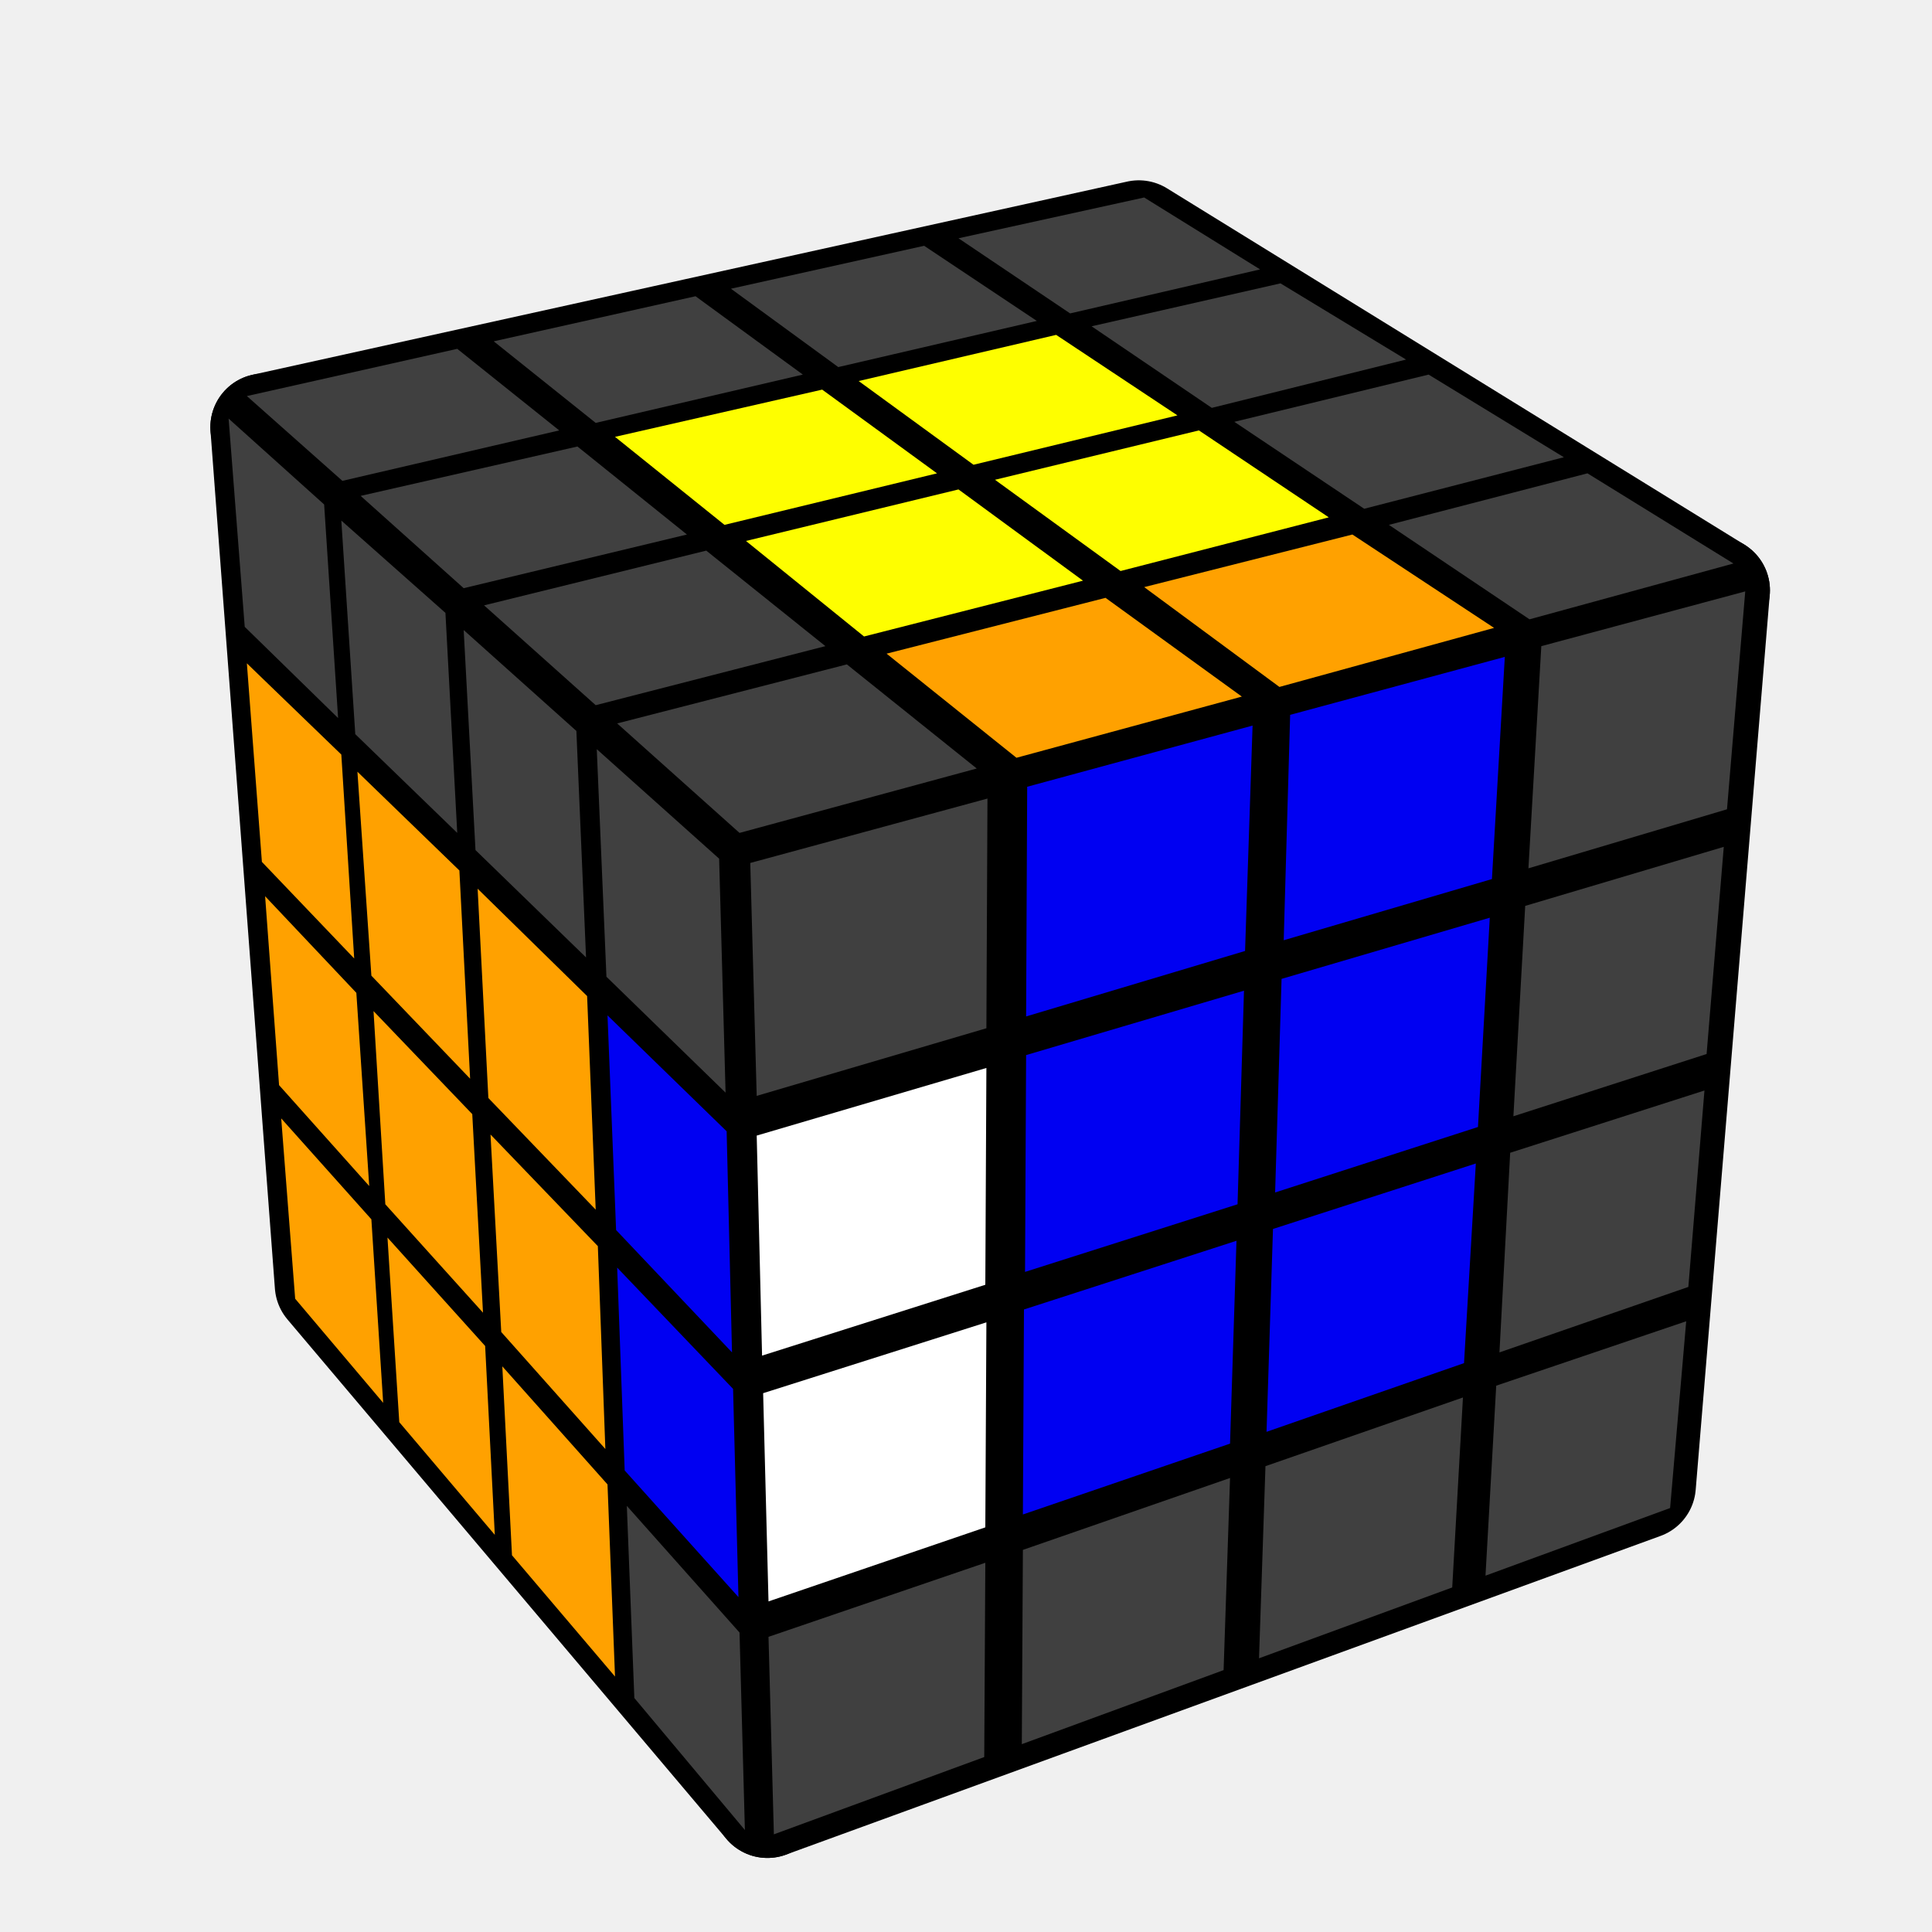
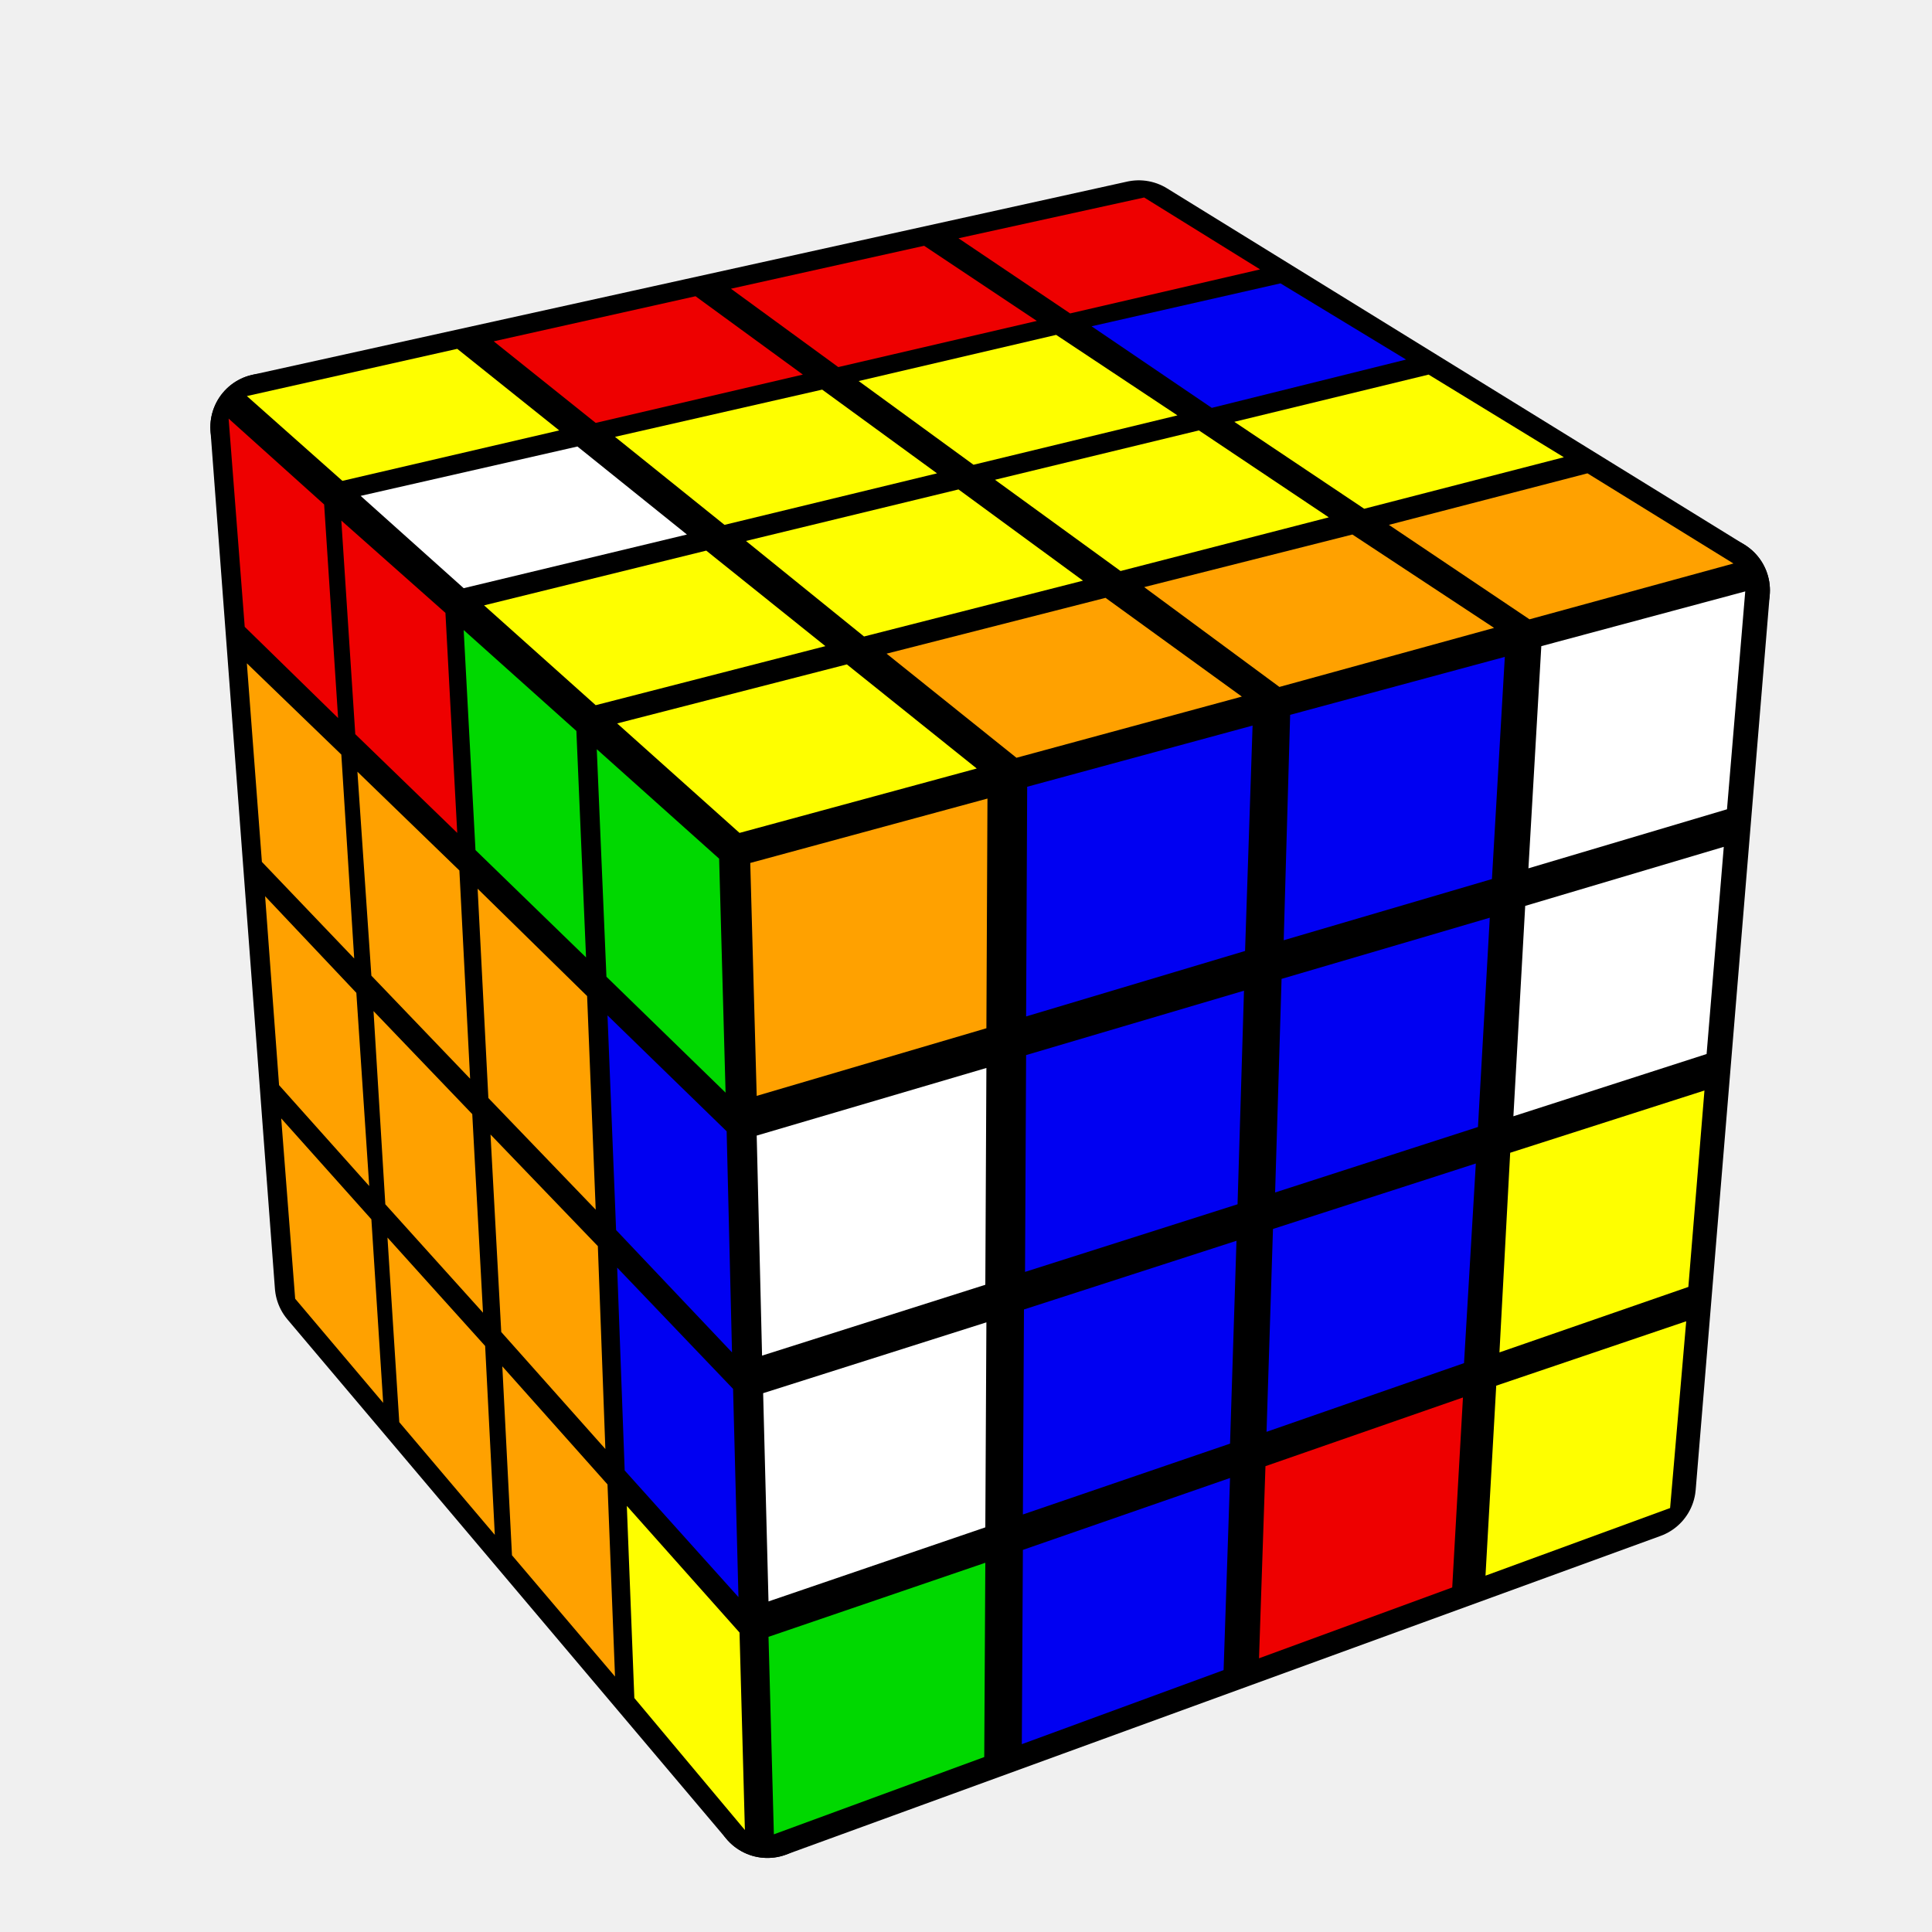
<svg xmlns="http://www.w3.org/2000/svg" version="1.1" width="250" height="250" viewBox="-0.9 -0.9 1.8 1.8">
  <g style="stroke-width:0.1;stroke-linejoin:round;opacity:1">
    <polygon fill="#000000" stroke="#000000" points="-0.654,-0.502 -0.207,-0.103 -0.185,0.781 -0.594,0.297" />
    <polygon fill="#000000" stroke="#000000" points="-0.654,-0.502 0.161,-0.682 0.699,-0.35 -0.207,-0.103" />
    <polygon fill="#000000" stroke="#000000" points="-0.207,-0.103 0.699,-0.35 0.63,0.484 -0.185,0.781" />
  </g>
  <g style="opacity:1;stroke-opacity:0.5;stroke-width:0;stroke-linejoin:round">
-     <polygon fill="#404040" stroke="#000000" points="-0.687,-0.51 -0.598,-0.43 -0.585,-0.231 -0.672,-0.316" />
-     <polygon fill="#404040" stroke="#000000" points="-0.582,-0.415 -0.485,-0.329 -0.474,-0.124 -0.569,-0.216" />
-     <polygon fill="#404040" stroke="#000000" points="-0.468,-0.313 -0.363,-0.219 -0.354,-0.008 -0.457,-0.108" />
-     <polygon fill="#404040" stroke="#000000" points="-0.344,-0.202 -0.23,-0.1 -0.224,0.118 -0.335,0.01" />
+     <polygon fill="#EE0000" stroke="#000000" points="-0.687,-0.51 -0.598,-0.43 -0.585,-0.231 -0.672,-0.316" />
+     <polygon fill="#EE0000" stroke="#000000" points="-0.582,-0.415 -0.485,-0.329 -0.474,-0.124 -0.569,-0.216" />
+     <polygon fill="#00D800" stroke="#000000" points="-0.468,-0.313 -0.363,-0.219 -0.354,-0.008 -0.457,-0.108" />
+     <polygon fill="#00D800" stroke="#000000" points="-0.344,-0.202 -0.23,-0.1 -0.224,0.118 -0.335,0.01" />
    <polygon fill="#FFA100" stroke="#000000" points="-0.67,-0.282 -0.582,-0.197 -0.57,-0.007 -0.656,-0.097" />
    <polygon fill="#FFA100" stroke="#000000" points="-0.567,-0.181 -0.472,-0.089 -0.462,0.105 -0.554,0.009" />
    <polygon fill="#FFA100" stroke="#000000" points="-0.455,-0.072 -0.353,0.028 -0.345,0.227 -0.445,0.123" />
    <polygon fill="#0000F2" stroke="#000000" points="-0.334,0.046 -0.223,0.154 -0.218,0.36 -0.326,0.246" />
    <polygon fill="#FFA100" stroke="#000000" points="-0.653,-0.065 -0.568,0.025 -0.556,0.205 -0.64,0.111" />
    <polygon fill="#FFA100" stroke="#000000" points="-0.552,0.042 -0.46,0.138 -0.45,0.323 -0.541,0.222" />
    <polygon fill="#FFA100" stroke="#000000" points="-0.443,0.157 -0.343,0.261 -0.336,0.45 -0.433,0.341" />
    <polygon fill="#0000F2" stroke="#000000" points="-0.325,0.281 -0.217,0.394 -0.212,0.588 -0.318,0.47" />
    <polygon fill="#FFA100" stroke="#000000" points="-0.638,0.142 -0.554,0.236 -0.543,0.407 -0.625,0.31" />
    <polygon fill="#FFA100" stroke="#000000" points="-0.539,0.253 -0.448,0.354 -0.439,0.53 -0.528,0.425" />
    <polygon fill="#FFA100" stroke="#000000" points="-0.432,0.373 -0.334,0.483 -0.327,0.662 -0.423,0.549" />
-     <polygon fill="#404040" stroke="#000000" points="-0.316,0.503 -0.211,0.621 -0.206,0.805 -0.309,0.682" />
-     <polygon fill="#404040" stroke="#000000" points="-0.67,-0.531 -0.474,-0.575 -0.379,-0.499 -0.581,-0.452" />
-     <polygon fill="#404040" stroke="#000000" points="-0.44,-0.582 -0.252,-0.624 -0.152,-0.551 -0.345,-0.506" />
-     <polygon fill="#404040" stroke="#000000" points="-0.219,-0.631 -0.039,-0.671 0.066,-0.601 -0.119,-0.558" />
-     <polygon fill="#404040" stroke="#000000" points="-0.007,-0.678 0.166,-0.716 0.274,-0.649 0.097,-0.608" />
-     <polygon fill="#404040" stroke="#000000" points="-0.564,-0.438 -0.362,-0.484 -0.26,-0.402 -0.468,-0.352" />
+     <polygon fill="#FEFE00" stroke="#000000" points="-0.316,0.503 -0.211,0.621 -0.206,0.805 -0.309,0.682" />
+     <polygon fill="#FEFE00" stroke="#000000" points="-0.67,-0.531 -0.474,-0.575 -0.379,-0.499 -0.581,-0.452" />
+     <polygon fill="#EE0000" stroke="#000000" points="-0.44,-0.582 -0.252,-0.624 -0.152,-0.551 -0.345,-0.506" />
+     <polygon fill="#EE0000" stroke="#000000" points="-0.219,-0.631 -0.039,-0.671 0.066,-0.601 -0.119,-0.558" />
+     <polygon fill="#EE0000" stroke="#000000" points="-0.007,-0.678 0.166,-0.716 0.274,-0.649 0.097,-0.608" />
+     <polygon fill="#FFFFFF" stroke="#000000" points="-0.564,-0.438 -0.362,-0.484 -0.26,-0.402 -0.468,-0.352" />
    <polygon fill="#FEFE00" stroke="#000000" points="-0.327,-0.493 -0.134,-0.537 -0.027,-0.459 -0.225,-0.411" />
    <polygon fill="#FEFE00" stroke="#000000" points="-0.1,-0.545 0.084,-0.588 0.197,-0.513 0.007,-0.467" />
-     <polygon fill="#404040" stroke="#000000" points="0.117,-0.596 0.293,-0.636 0.41,-0.565 0.229,-0.52" />
-     <polygon fill="#404040" stroke="#000000" points="-0.449,-0.336 -0.242,-0.387 -0.131,-0.298 -0.345,-0.243" />
+     <polygon fill="#0000F2" stroke="#000000" points="0.117,-0.596 0.293,-0.636 0.41,-0.565 0.229,-0.52" />
+     <polygon fill="#FEFE00" stroke="#000000" points="-0.449,-0.336 -0.242,-0.387 -0.131,-0.298 -0.345,-0.243" />
    <polygon fill="#FEFE00" stroke="#000000" points="-0.205,-0.396 -0.007,-0.444 0.109,-0.359 -0.095,-0.307" />
    <polygon fill="#FEFE00" stroke="#000000" points="0.027,-0.453 0.217,-0.499 0.338,-0.418 0.144,-0.368" />
-     <polygon fill="#404040" stroke="#000000" points="0.25,-0.507 0.431,-0.551 0.557,-0.474 0.371,-0.426" />
-     <polygon fill="#404040" stroke="#000000" points="-0.325,-0.226 -0.111,-0.281 0.01,-0.184 -0.211,-0.124" />
+     <polygon fill="#FEFE00" stroke="#000000" points="0.25,-0.507 0.431,-0.551 0.557,-0.474 0.371,-0.426" />
+     <polygon fill="#FEFE00" stroke="#000000" points="-0.325,-0.226 -0.111,-0.281 0.01,-0.184 -0.211,-0.124" />
    <polygon fill="#FFA100" stroke="#000000" points="-0.074,-0.291 0.13,-0.343 0.257,-0.251 0.047,-0.194" />
    <polygon fill="#FFA100" stroke="#000000" points="0.166,-0.353 0.36,-0.402 0.492,-0.315 0.292,-0.26" />
-     <polygon fill="#404040" stroke="#000000" points="0.394,-0.411 0.579,-0.459 0.715,-0.375 0.525,-0.323" />
-     <polygon fill="#404040" stroke="#000000" points="-0.201,-0.096 0.02,-0.156 0.019,0.058 -0.195,0.121" />
+     <polygon fill="#FFA100" stroke="#000000" points="0.394,-0.411 0.579,-0.459 0.715,-0.375 0.525,-0.323" />
+     <polygon fill="#FFA100" stroke="#000000" points="-0.201,-0.096 0.02,-0.156 0.019,0.058 -0.195,0.121" />
    <polygon fill="#0000F2" stroke="#000000" points="0.057,-0.167 0.267,-0.224 0.26,-0.014 0.056,0.047" />
    <polygon fill="#0000F2" stroke="#000000" points="0.302,-0.234 0.502,-0.288 0.49,-0.081 0.296,-0.024" />
-     <polygon fill="#404040" stroke="#000000" points="0.536,-0.298 0.726,-0.349 0.709,-0.146 0.524,-0.091" />
+     <polygon fill="#FFFFFF" stroke="#000000" points="0.536,-0.298 0.726,-0.349 0.709,-0.146 0.524,-0.091" />
    <polygon fill="#FFFFFF" stroke="#000000" points="-0.195,0.158 0.019,0.095 0.018,0.297 -0.19,0.363" />
    <polygon fill="#0000F2" stroke="#000000" points="0.056,0.083 0.259,0.023 0.253,0.222 0.055,0.285" />
    <polygon fill="#0000F2" stroke="#000000" points="0.294,0.012 0.488,-0.045 0.477,0.15 0.288,0.211" />
-     <polygon fill="#404040" stroke="#000000" points="0.521,-0.056 0.706,-0.111 0.69,0.082 0.51,0.14" />
+     <polygon fill="#FFFFFF" stroke="#000000" points="0.521,-0.056 0.706,-0.111 0.69,0.082 0.51,0.14" />
    <polygon fill="#FFFFFF" stroke="#000000" points="-0.189,0.398 0.019,0.332 0.018,0.523 -0.184,0.592" />
    <polygon fill="#0000F2" stroke="#000000" points="0.054,0.32 0.252,0.256 0.246,0.445 0.053,0.511" />
    <polygon fill="#0000F2" stroke="#000000" points="0.286,0.245 0.475,0.184 0.464,0.37 0.28,0.434" />
-     <polygon fill="#404040" stroke="#000000" points="0.507,0.174 0.688,0.116 0.673,0.299 0.497,0.36" />
-     <polygon fill="#404040" stroke="#000000" points="-0.184,0.625 0.018,0.556 0.017,0.737 -0.179,0.809" />
-     <polygon fill="#404040" stroke="#000000" points="0.053,0.544 0.246,0.477 0.24,0.656 0.052,0.725" />
-     <polygon fill="#404040" stroke="#000000" points="0.279,0.466 0.463,0.402 0.453,0.579 0.273,0.645" />
-     <polygon fill="#404040" stroke="#000000" points="0.494,0.391 0.671,0.331 0.656,0.505 0.484,0.568" />
+     <polygon fill="#FEFE00" stroke="#000000" points="0.507,0.174 0.688,0.116 0.673,0.299 0.497,0.36" />
+     <polygon fill="#00D800" stroke="#000000" points="-0.184,0.625 0.018,0.556 0.017,0.737 -0.179,0.809" />
+     <polygon fill="#0000F2" stroke="#000000" points="0.053,0.544 0.246,0.477 0.24,0.656 0.052,0.725" />
+     <polygon fill="#EE0000" stroke="#000000" points="0.279,0.466 0.463,0.402 0.453,0.579 0.273,0.645" />
+     <polygon fill="#FEFE00" stroke="#000000" points="0.494,0.391 0.671,0.331 0.656,0.505 0.484,0.568" />
  </g>
</svg>
